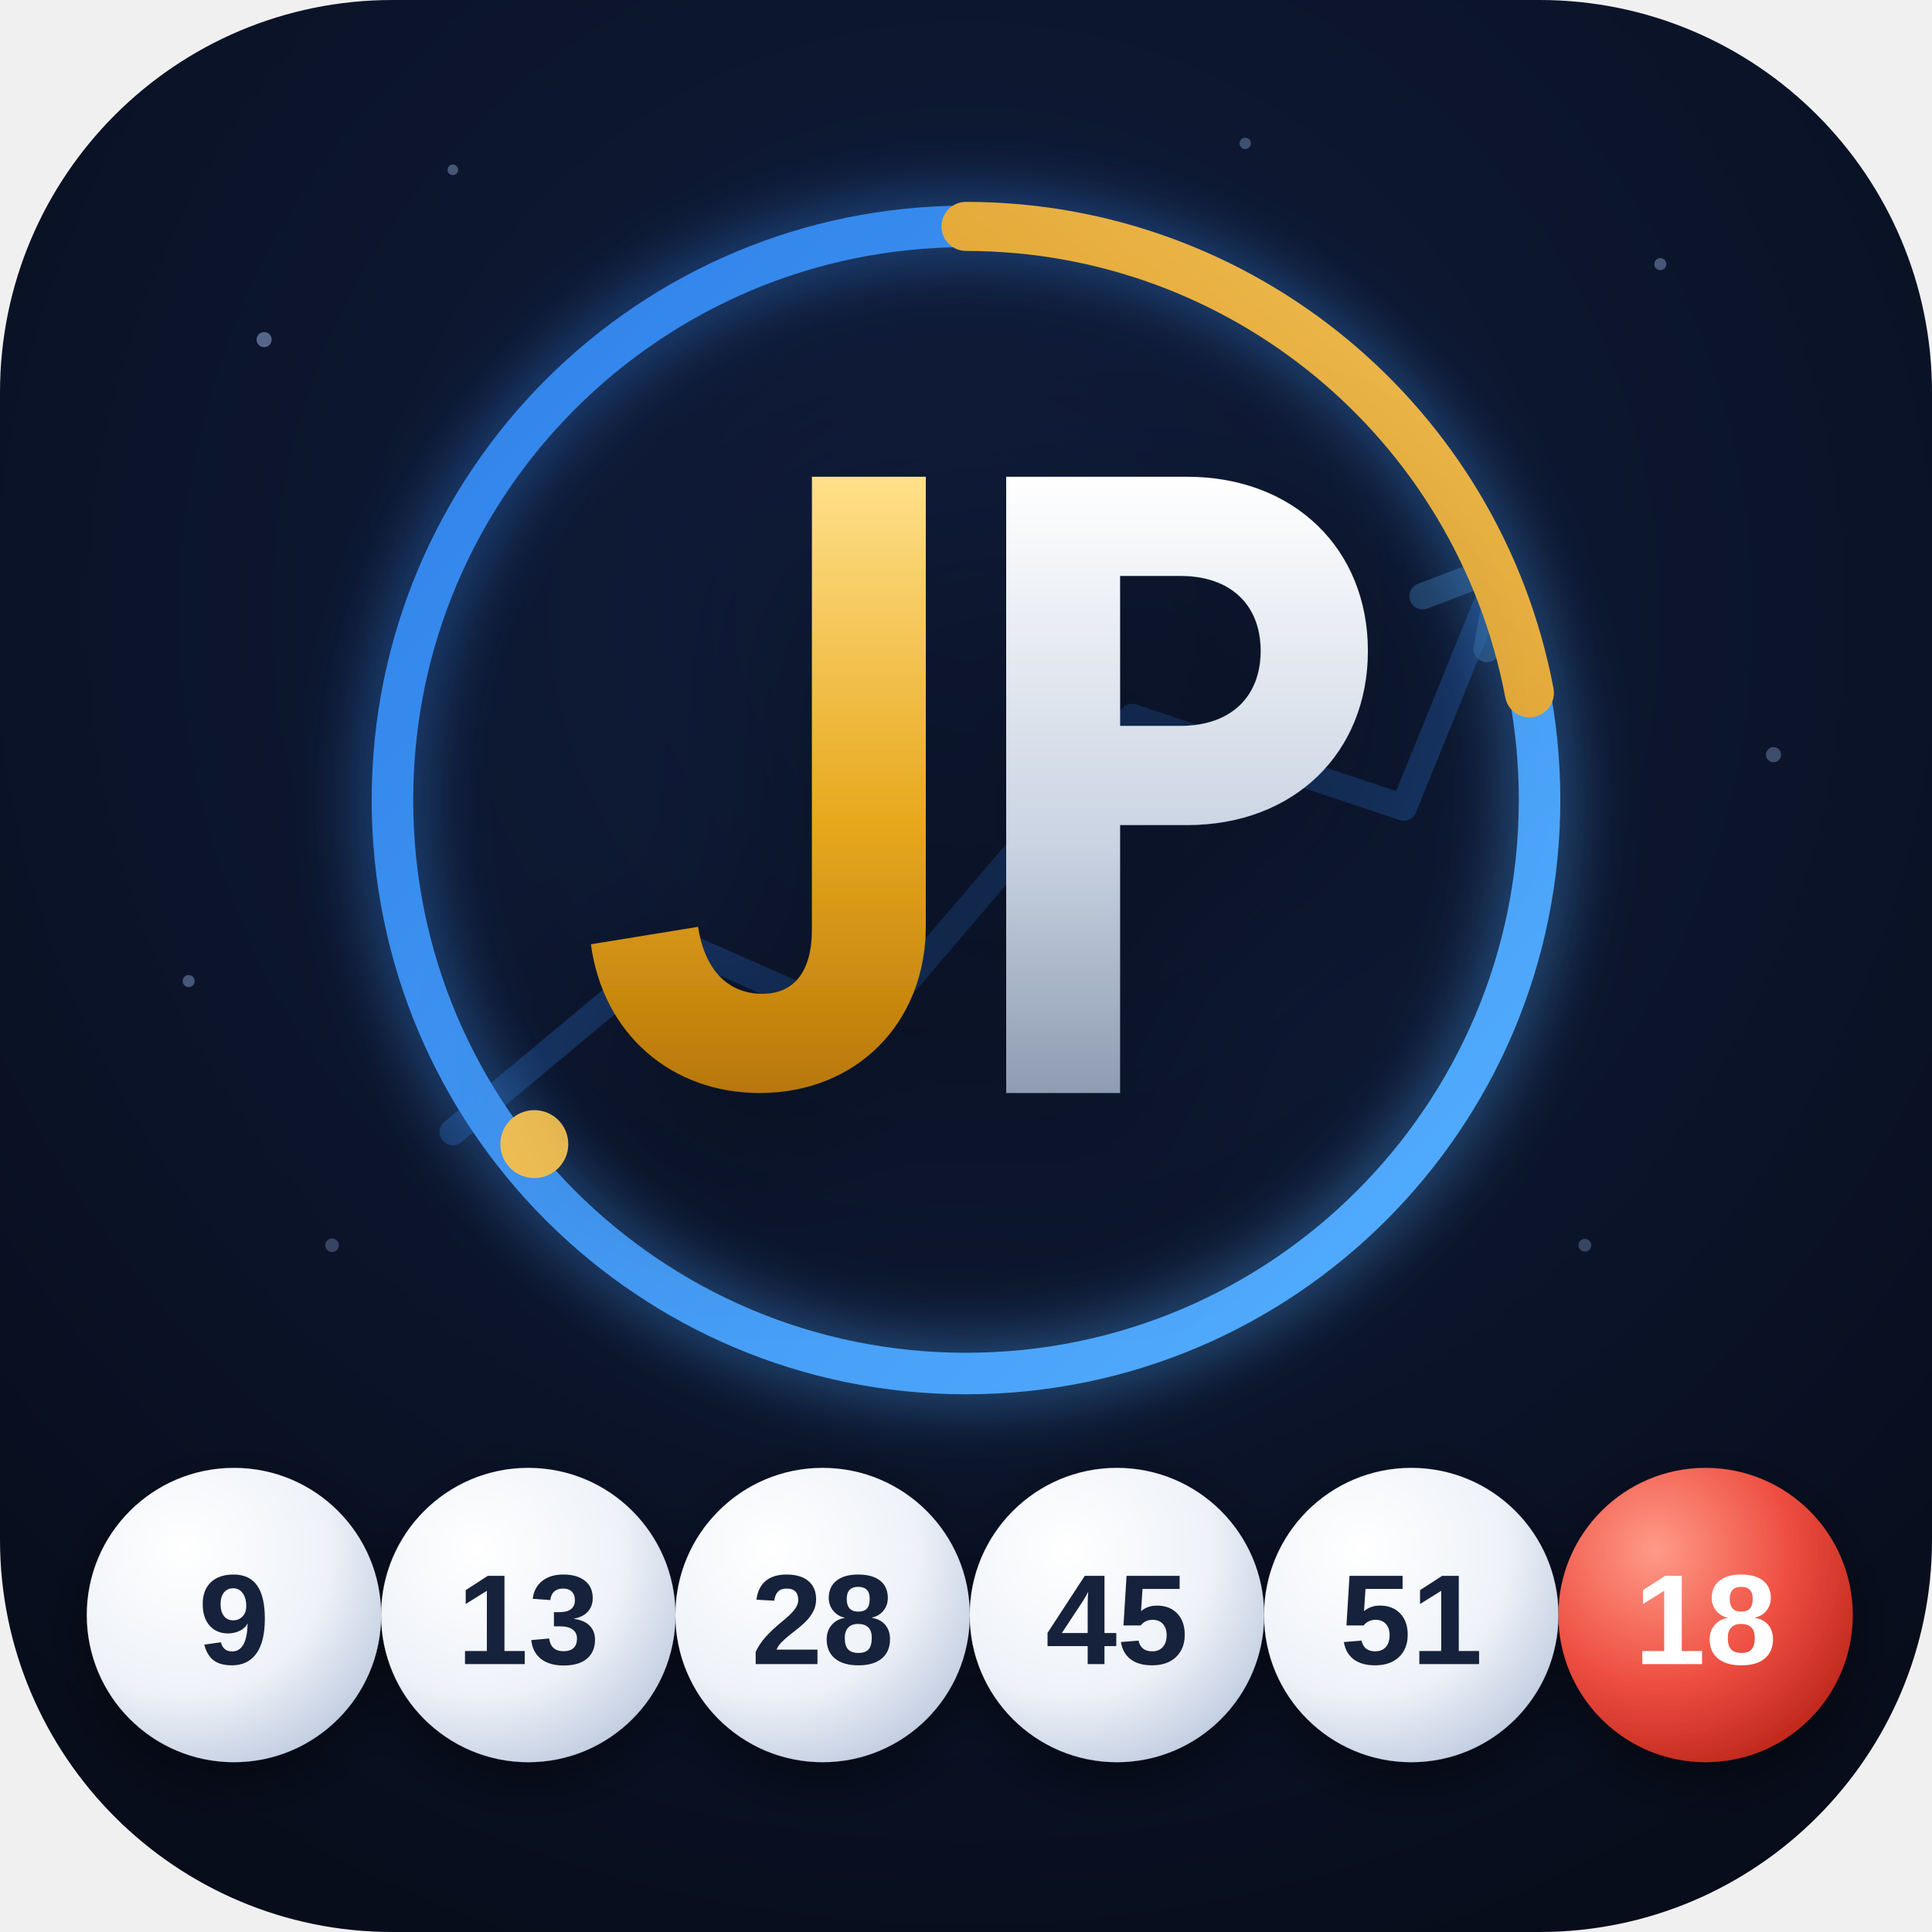
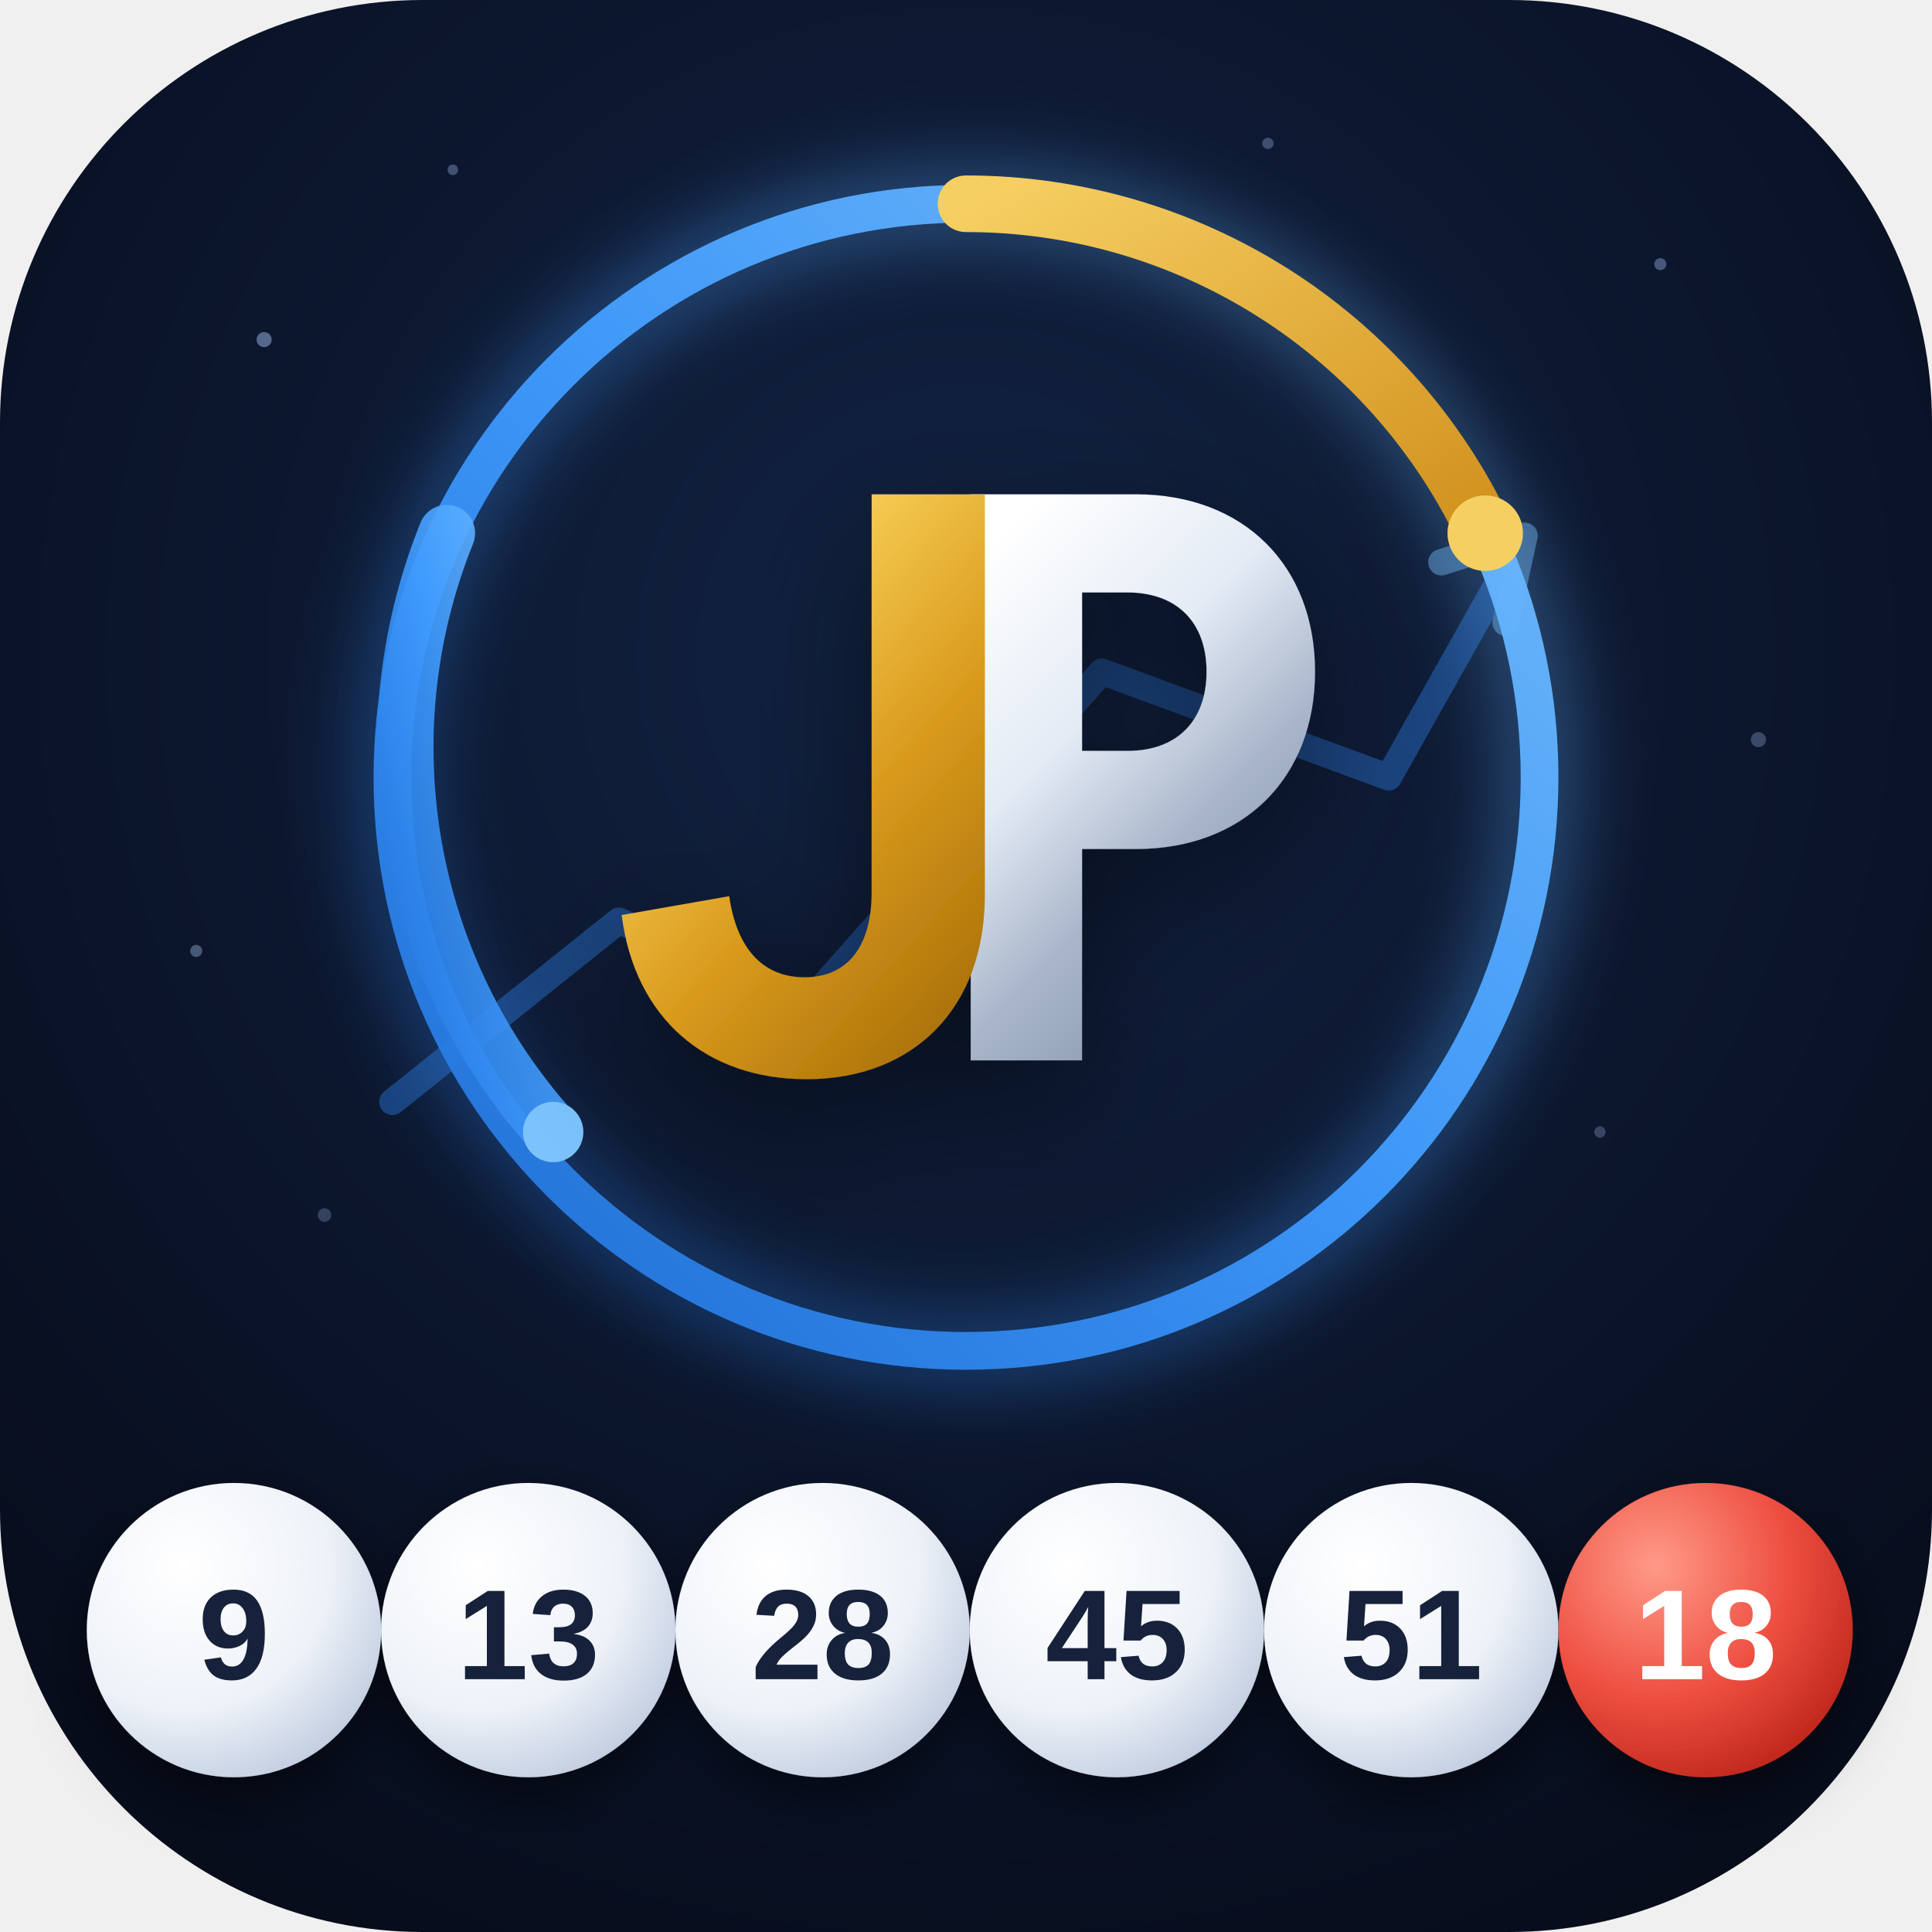
<svg xmlns="http://www.w3.org/2000/svg" width="512" height="512" viewBox="0 0 512 512">
  <defs>
-     <radialGradient id="bg" cx="0.5" cy="0.32" r="0.95">
-       <stop offset="0" stop-color="#101d3c" />
+     <radialGradient id="bg" cx="0.5" cy="0.34" r="0.95">
+       <stop offset="0" stop-color="#122343" />
      <stop offset="0.55" stop-color="#0a1226" />
-       <stop offset="1" stop-color="#050810" />
+       <stop offset="1" stop-color="#04070f" />
    </radialGradient>
-     <linearGradient id="gold" x1="0" y1="0" x2="0" y2="1">
-       <stop offset="0" stop-color="#ffe08a" />
-       <stop offset="0.55" stop-color="#e8a91f" />
-       <stop offset="1" stop-color="#b87709" />
+     <linearGradient id="gold" x1="0.15" y1="0" x2="0.85" y2="1">
+       <stop offset="0" stop-color="#fff0b8" />
+       <stop offset="0.28" stop-color="#f3c74e" />
+       <stop offset="0.6" stop-color="#d99a1d" />
+       <stop offset="1" stop-color="#a86f08" />
    </linearGradient>
-     <linearGradient id="silver" x1="0" y1="0" x2="0" y2="1">
+     <linearGradient id="silver" x1="0.2" y1="0" x2="0.8" y2="1">
      <stop offset="0" stop-color="#ffffff" />
-       <stop offset="0.6" stop-color="#c9d3e2" />
-       <stop offset="1" stop-color="#8e9bb1" />
+       <stop offset="0.35" stop-color="#e4ebf5" />
+       <stop offset="0.62" stop-color="#a9b6ca" />
+       <stop offset="1" stop-color="#7c8aa1" />
    </linearGradient>
-     <linearGradient id="ringBlue" x1="0" y1="0" x2="1" y2="1">
-       <stop offset="0" stop-color="#2e7fe8" />
-       <stop offset="1" stop-color="#55b0ff" />
+     <linearGradient id="blue" x1="0" y1="1" x2="1" y2="0">
+       <stop offset="0" stop-color="#1f6fd8" />
+       <stop offset="0.5" stop-color="#3f9bff" />
+       <stop offset="1" stop-color="#7cc4ff" />
    </linearGradient>
-     <linearGradient id="ringGold" x1="0" y1="1" x2="1" y2="0">
-       <stop offset="0" stop-color="#d89522" />
-       <stop offset="1" stop-color="#f2c155" />
+     <linearGradient id="ringgold" x1="0" y1="0" x2="1" y2="1">
+       <stop offset="0" stop-color="#f6cf62" />
+       <stop offset="1" stop-color="#d1901c" />
    </linearGradient>
    <radialGradient id="ballW" cx="0.33" cy="0.28" r="0.9">
      <stop offset="0" stop-color="#ffffff" />
      <stop offset="0.55" stop-color="#eef2f8" />
      <stop offset="0.85" stop-color="#c5d0e2" />
      <stop offset="1" stop-color="#a3b2ca" />
    </radialGradient>
    <radialGradient id="ballR" cx="0.33" cy="0.28" r="0.9">
      <stop offset="0" stop-color="#ff9a88" />
      <stop offset="0.5" stop-color="#ee4f41" />
      <stop offset="0.85" stop-color="#c22a1e" />
      <stop offset="1" stop-color="#8f1a10" />
    </radialGradient>
    <filter id="glowB" x="-60%" y="-60%" width="220%" height="220%">
-       <feGaussianBlur stdDeviation="9" />
+       <feGaussianBlur stdDeviation="10" />
    </filter>
    <filter id="softSh" x="-40%" y="-40%" width="180%" height="180%">
-       <feDropShadow dx="0" dy="5" stdDeviation="7" flood-color="#000000" flood-opacity="0.45" />
+       <feDropShadow dx="0" dy="5" stdDeviation="7" flood-color="#000000" flood-opacity="0.5" />
    </filter>
  </defs>
-   <rect width="512" height="512" rx="104" fill="url(#bg)" />
+   <rect width="512" height="512" rx="112" fill="url(#bg)" />
  <g fill="#9db8e8">
    <circle cx="70" cy="90" r="2" opacity="0.5" />
    <circle cx="440" cy="70" r="1.6" opacity="0.4" />
-     <circle cx="470" cy="200" r="2" opacity="0.35" />
-     <circle cx="50" cy="260" r="1.6" opacity="0.4" />
-     <circle cx="420" cy="330" r="1.7" opacity="0.3" />
-     <circle cx="120" cy="45" r="1.4" opacity="0.4" />
-     <circle cx="330" cy="38" r="1.5" opacity="0.35" />
-     <circle cx="88" cy="330" r="1.8" opacity="0.3" />
+     <circle cx="466" cy="196" r="2" opacity="0.32" />
+     <circle cx="52" cy="252" r="1.6" opacity="0.4" />
+     <circle cx="120" cy="45" r="1.4" opacity="0.36" />
+     <circle cx="336" cy="38" r="1.5" opacity="0.34" />
+     <circle cx="86" cy="322" r="1.8" opacity="0.28" />
+     <circle cx="424" cy="300" r="1.5" opacity="0.3" />
  </g>
-   <g opacity="0.5">
-     <path d="M120 300 L180 250 L230 272 L300 190 L372 214 L398 150" stroke="#2e7fe8" stroke-width="7" fill="none" stroke-linecap="round" stroke-linejoin="round" opacity="0.55" />
-     <path d="M398 150 l-4 22 M398 150 l-21 8" stroke="#55b0ff" stroke-width="7" stroke-linecap="round" opacity="0.55" />
+   <g opacity="0.42">
+     <path d="M104 292 L164 244 L214 266 L292 178 L368 206 L404 142" stroke="#2e7fe8" stroke-width="7" fill="none" stroke-linecap="round" stroke-linejoin="round" />
+     <path d="M404 142 l-5 23 M404 142 l-22 7" stroke="#7cc4ff" stroke-width="7" stroke-linecap="round" />
  </g>
-   <circle cx="256" cy="212" r="152" stroke="url(#ringBlue)" stroke-width="13" fill="none" opacity="0.55" filter="url(#glowB)" />
-   <circle cx="256" cy="212" r="152" stroke="url(#ringBlue)" stroke-width="11" fill="none" />
-   <path d="M 256 60 A 152 152 0 0 1 405.3 183.6" stroke="url(#ringGold)" stroke-width="13" fill="none" stroke-linecap="round" />
-   <circle cx="141.6" cy="303.2" r="9" fill="#f2c155" />
-   <g transform="translate(256 208) scale(3.55) translate(-50 -49)" filter="url(#softSh)">
-     <path d="M38.5 26 H47 V59.5 C47 66.8 41.8 72 34.6 72 C28 72 22.9 67.6 22 60.9 L30 59.6 C30.5 62.9 32.3 64.6 34.8 64.6 C37.2 64.6 38.5 62.9 38.5 59.8 Z" fill="url(#gold)" />
-     <path fill-rule="evenodd" d="M53 26 H66.5 C74.5 26 80 31.4 80 39 C80 46.6 74.5 52 66.5 52 H61.5 V72 H53 Z M61.5 33.4 V44.6 H66 C69.8 44.6 72 42.4 72 39 C72 35.6 69.8 33.4 66 33.4 Z" fill="url(#silver)" />
+   <circle cx="256" cy="206" r="152" stroke="url(#blue)" stroke-width="15" fill="none" opacity="0.45" filter="url(#glowB)" />
+   <circle cx="256" cy="206" r="152" stroke="url(#blue)" stroke-width="10" fill="none" opacity="0.95" />
+   <path d="M256 54 A 152 152 0 0 1 393.6 141.3" stroke="url(#ringgold)" stroke-width="15" stroke-linecap="round" fill="none" />
+   <path d="M118.4 141.3 A 152 152 0 0 0 146.6 300" stroke="url(#blue)" stroke-width="15" stroke-linecap="round" fill="none" opacity="0.9" />
+   <circle cx="393.6" cy="141.3" r="10" fill="#f6cf62" />
+   <circle cx="146.6" cy="300" r="8" fill="#7cc4ff" />
+   <g transform="translate(256 206) scale(2.5) translate(-60 -60)" filter="url(#softSh)">
+     <g transform="translate(-13.5 0)">
+       <path fill-rule="evenodd" d="M74 30 H91.5 C103 30 110.5 37.6 110.5 48.8 C110.5 60 103 67.6 91.5 67.6 H85.8 V90 H74 Z M85.8 40.4 V57.2 H90.6 C95.9 57.2 99 54 99 48.8 C99 43.6 95.9 40.4 90.6 40.4 Z" fill="url(#silver)" />
+       <path d="M63.5 30 H75.5 V72.5 C75.5 84.4 68 92 56.6 92 C46 92 38.4 85.6 37 74.6 L48.4 72.6 C49.2 78.2 52 81.2 56.4 81.2 C60.9 81.2 63.5 78 63.5 72.2 Z" fill="url(#gold)" />
+     </g>
  </g>
  <g filter="url(#softSh)" font-family="Arial, Helvetica, sans-serif" font-weight="700" text-anchor="middle">
-     <circle cx="62" cy="428" r="39" fill="url(#ballW)" />
-     <text x="62" y="441" font-size="34" fill="#16203a">9</text>
-     <circle cx="140" cy="428" r="39" fill="url(#ballW)" />
-     <text x="140" y="441" font-size="34" fill="#16203a">13</text>
-     <circle cx="218" cy="428" r="39" fill="url(#ballW)" />
-     <text x="218" y="441" font-size="34" fill="#16203a">28</text>
-     <circle cx="296" cy="428" r="39" fill="url(#ballW)" />
-     <text x="296" y="441" font-size="34" fill="#16203a">45</text>
-     <circle cx="374" cy="428" r="39" fill="url(#ballW)" />
-     <text x="374" y="441" font-size="34" fill="#16203a">51</text>
-     <circle cx="452" cy="428" r="39" fill="url(#ballR)" />
-     <text x="452" y="441" font-size="34" fill="#ffffff">18</text>
+     <circle cx="62" cy="432" r="39" fill="url(#ballW)" />
+     <text x="62" y="445" font-size="34" fill="#16203a">9</text>
+     <circle cx="140" cy="432" r="39" fill="url(#ballW)" />
+     <text x="140" y="445" font-size="34" fill="#16203a">13</text>
+     <circle cx="218" cy="432" r="39" fill="url(#ballW)" />
+     <text x="218" y="445" font-size="34" fill="#16203a">28</text>
+     <circle cx="296" cy="432" r="39" fill="url(#ballW)" />
+     <text x="296" y="445" font-size="34" fill="#16203a">45</text>
+     <circle cx="374" cy="432" r="39" fill="url(#ballW)" />
+     <text x="374" y="445" font-size="34" fill="#16203a">51</text>
+     <circle cx="452" cy="432" r="39" fill="url(#ballR)" />
+     <text x="452" y="445" font-size="34" fill="#ffffff">18</text>
  </g>
</svg>
